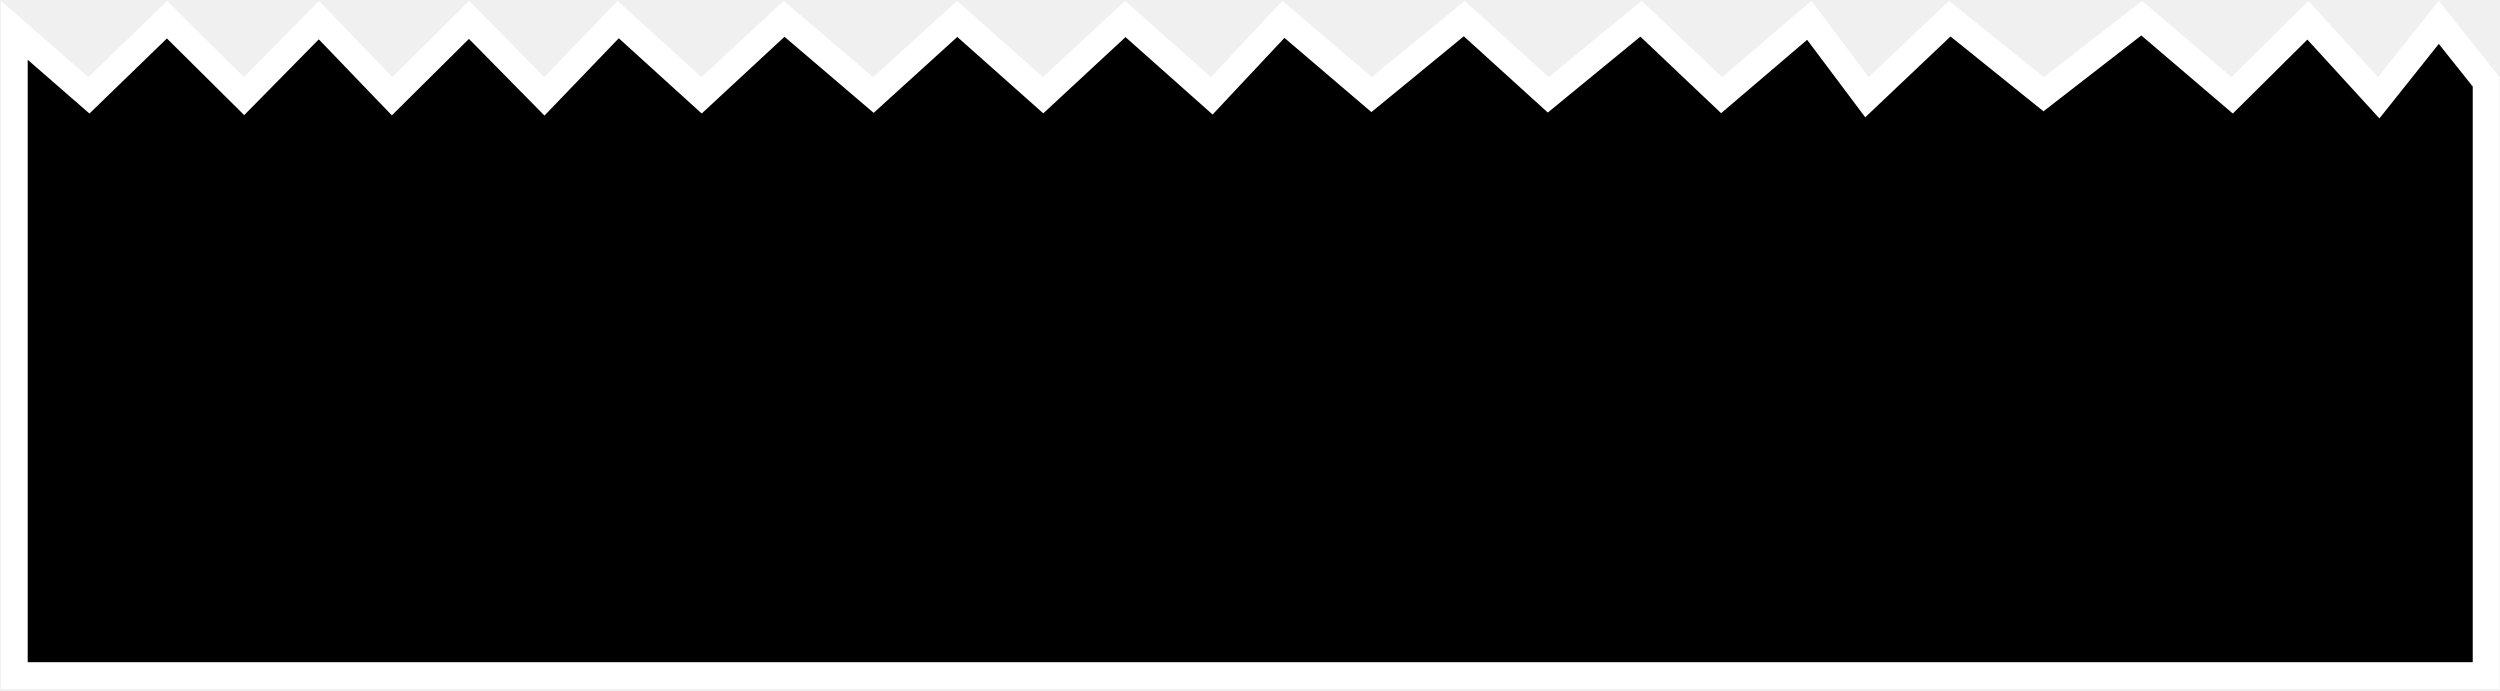
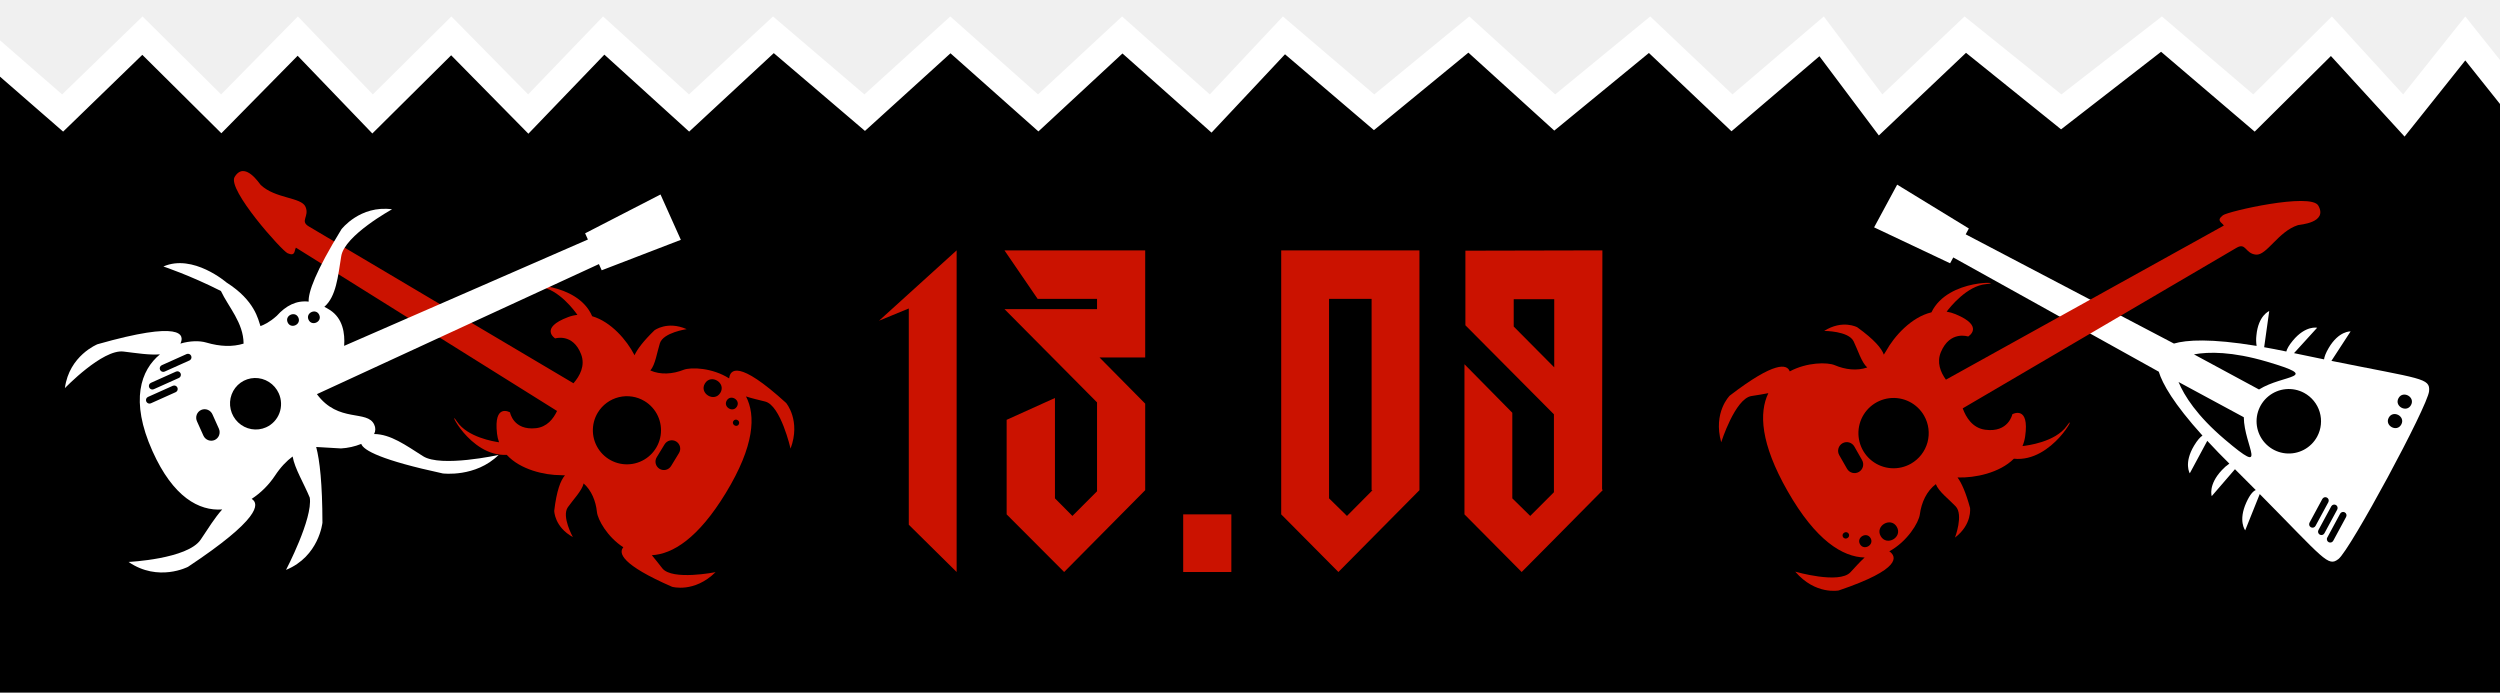
- <svg xmlns="http://www.w3.org/2000/svg" width="1865" height="515" viewBox="0 0 1865 515" fill="none">
-   <path d="M1854.66 61.045V504.001H10.664V22.633L59.431 65.089L66.361 71.123L72.958 64.727L124.584 14.674L174.954 64.646L182.081 71.716L189.123 64.563L237.911 15.009L285.454 64.477L292.494 71.802L299.707 64.646L349.914 14.837L398.871 64.563L406.084 71.888L413.207 64.477L461.139 14.604L516.61 64.952L523.403 71.118L530.13 64.879L584.941 14.049L644.84 65.154L651.535 70.866L658.052 64.952L714.068 14.109L771.354 65.022L778.14 71.053L784.797 64.879L839.474 14.174L896.688 65.022L903.966 71.49L910.625 64.387L957.432 14.469L1016.84 65.154L1023.2 70.585L1029.67 65.278L1092.33 13.873L1148.61 64.952L1155 70.752L1161.67 65.278L1224.19 13.994L1277.78 64.804L1284.31 70.993L1291.15 65.154L1349.72 15.187L1386 63.548L1392.73 72.525L1400.88 64.804L1454.53 13.938L1518.39 65.337L1524.55 70.291L1530.79 65.449L1597.7 13.557L1658.17 65.154L1665.17 71.127L1671.71 64.646L1721.65 15.103L1766.62 64.294L1774.52 72.938L1781.82 63.78L1819.33 16.712L1854.66 61.045Z" fill="black" stroke="white" stroke-width="20" />
+ <svg xmlns="http://www.w3.org/2000/svg" width="1368" height="379" viewBox="0 0 1368 379" fill="none">
+   <g clip-path="url(#clip0_10_255)">
+     <path d="M1375.5 54.282V386.5H-7.5V25.474L29.075 57.316L34.273 61.841L39.221 57.044L77.94 19.505L115.718 56.984L121.063 62.286L126.344 56.921L162.935 19.756L198.593 56.856L203.873 62.35L209.282 56.984L246.937 19.627L283.656 56.921L289.065 62.415L294.407 56.856L330.357 19.452L371.959 57.213L377.055 61.837L382.1 57.158L423.208 19.036L468.132 57.365L473.153 61.649L478.041 57.213L520.053 19.081L563.018 57.265L568.107 61.788L573.1 57.158L614.107 19.129L657.018 57.265L662.476 62.116L667.471 56.789L702.576 19.35L747.132 57.365L751.906 61.438L756.757 57.458L803.752 18.904L845.959 57.213L850.752 61.563L855.757 57.458L902.642 18.995L942.84 57.102L947.736 61.743L952.868 57.365L996.793 19.889L1024 56.16L1029.05 62.893L1035.16 57.102L1075.4 18.952L1123.3 57.502L1127.91 61.218L1132.6 57.586L1182.77 18.666L1228.13 57.365L1233.38 61.844L1238.28 56.984L1275.74 19.826L1309.46 56.72L1315.39 63.202L1320.87 56.334L1349 21.033L1375.5 54.282Z" fill="black" stroke="white" stroke-width="15" />
+     <path d="M1286.25 181.348C1286.25 181.348 1279.8 180.948 1274.24 190.445C1272.62 193.211 1271.91 195.204 1271.71 196.648C1266.68 195.619 1261.21 194.482 1255.29 193.236L1267.94 179.348C1267.94 179.348 1261.65 177.917 1254.62 186.395C1252.46 189.005 1251.44 190.929 1251.07 192.346C1246.77 191.451 1242.73 190.669 1238.95 190.001L1241.72 170.199C1241.72 170.199 1235.72 172.574 1234.71 183.526C1234.48 185.439 1234.51 187.375 1234.82 189.277C1209.66 185.126 1196.47 185.972 1189.58 187.996L1075.63 128.227L1077.35 125.025L1038.13 101.041L1025.51 124.413L1067.1 144.073L1068.83 140.876L1181.28 203.39C1183.29 209.995 1189.39 220.861 1205.19 238.353C1203.96 239.169 1202.43 240.806 1200.6 243.851C1194.85 253.464 1198.25 259.007 1198.25 259.007L1207.82 241.222C1209.72 243.285 1211.76 245.433 1213.92 247.666C1215.81 249.61 1217.8 251.618 1219.9 253.691C1218.42 254.7 1217.06 255.88 1215.85 257.207C1208.16 265.344 1210.26 271.484 1210.26 271.484L1222.97 256.752C1227.11 260.853 1230.88 264.647 1234.36 268.153C1233.01 268.703 1231.24 270.442 1229.22 274.88C1224.58 285.078 1228.57 290.199 1228.57 290.199L1236.53 270.346C1271.98 306.184 1273.9 310.374 1279.62 305.879C1286.13 300.791 1328.5 222.276 1329.2 214.036C1329.82 206.779 1325.26 207.481 1275.75 197.469L1286.25 181.348ZM1283.04 280.351C1283.25 280.467 1283.44 280.624 1283.6 280.814C1283.75 281.003 1283.87 281.221 1283.94 281.455C1284.01 281.689 1284.03 281.935 1284 282.178C1283.98 282.421 1283.91 282.656 1283.79 282.871L1276.78 295.851C1276.67 296.077 1276.52 296.278 1276.33 296.442C1276.14 296.607 1275.92 296.731 1275.68 296.808C1275.44 296.884 1275.19 296.912 1274.94 296.889C1274.69 296.866 1274.45 296.792 1274.23 296.673C1274.01 296.554 1273.81 296.391 1273.66 296.194C1273.5 295.998 1273.39 295.772 1273.32 295.53C1273.25 295.288 1273.24 295.035 1273.27 294.787C1273.3 294.538 1273.39 294.299 1273.52 294.083L1280.52 281.103C1280.64 280.889 1280.79 280.699 1280.98 280.545C1281.17 280.391 1281.39 280.276 1281.62 280.206C1281.86 280.136 1282.1 280.113 1282.35 280.138C1282.59 280.163 1282.82 280.235 1283.04 280.351V280.351ZM1278.18 276.313C1278.61 276.549 1278.93 276.946 1279.07 277.418C1279.21 277.89 1279.16 278.398 1278.93 278.833L1271.92 291.813C1271.69 292.247 1271.29 292.57 1270.82 292.711C1270.35 292.852 1269.84 292.8 1269.4 292.565C1268.97 292.331 1268.65 291.934 1268.51 291.461C1268.36 290.989 1268.42 290.479 1268.65 290.045L1275.66 277.074C1275.89 276.64 1276.29 276.317 1276.76 276.174C1277.23 276.032 1277.74 276.081 1278.18 276.313V276.313ZM1273.31 272.279C1273.75 272.515 1274.07 272.912 1274.21 273.384C1274.35 273.856 1274.3 274.364 1274.07 274.799L1267.05 287.78C1266.81 288.214 1266.42 288.537 1265.94 288.678C1265.47 288.819 1264.96 288.767 1264.53 288.532C1264.09 288.298 1263.77 287.901 1263.63 287.428C1263.49 286.956 1263.54 286.446 1263.77 286.012L1270.78 273.032C1270.9 272.816 1271.06 272.625 1271.25 272.47C1271.44 272.315 1271.66 272.199 1271.89 272.129C1272.13 272.059 1272.37 272.036 1272.62 272.062C1272.86 272.088 1273.1 272.161 1273.31 272.279V272.279ZM1217.45 240.504C1202.15 227.524 1195.23 216.568 1192.09 209.02L1227.81 228.309C1227.96 244.046 1242.14 261.471 1217.45 240.504V240.504ZM1267.96 238.897C1266.3 241.969 1263.77 244.48 1260.69 246.114C1257.6 247.747 1254.11 248.428 1250.63 248.072C1247.16 247.716 1243.87 246.338 1241.19 244.112C1238.5 241.887 1236.53 238.914 1235.53 235.569C1234.53 232.225 1234.54 228.659 1235.57 225.323C1236.6 221.987 1238.59 219.03 1241.3 216.827C1244.01 214.624 1247.3 213.274 1250.78 212.947C1254.25 212.62 1257.75 213.331 1260.82 214.99C1264.93 217.214 1268 220.982 1269.34 225.465C1270.67 229.948 1270.18 234.779 1267.96 238.897V238.897ZM1313.99 232.266C1311.6 236.712 1304.73 232.989 1307.12 228.556C1309.52 224.122 1316.39 227.832 1313.99 232.266V232.266ZM1236.13 213.133L1200.53 193.904C1208.57 192.441 1221.45 192.3 1240.44 197.9C1271.38 207.019 1249.39 204.774 1236.13 213.133V213.133ZM1319.32 221.619C1316.93 226.065 1310.05 222.338 1312.45 217.904C1314.84 213.471 1321.71 217.185 1319.32 221.619V221.619Z" fill="white" />
+     <path d="M1268.56 112.483C1264.47 105.299 1219.21 115.61 1216.39 117.786C1212.48 120.826 1215.89 121.691 1216.88 123.422L1064.81 207.756C1061.86 203.697 1059.67 198.33 1062.07 192.632C1067.07 180.711 1076.97 184.137 1076.97 184.137C1076.97 184.137 1086.3 178.581 1069.98 171.886C1068.45 171.253 1066.84 170.803 1065.2 170.546C1066.96 168.19 1076.35 156.295 1086.91 155.448C1098.51 154.524 1066.06 151.815 1056.89 170.909C1045.86 173.526 1036.49 184.031 1032.04 192.101C1031.67 192.774 1031.27 193.427 1030.83 194.056C1029.64 190.615 1025.61 185.796 1016.27 179.072C1016.27 179.072 1008.26 174.713 998.183 181.092C998.183 181.092 1011.49 181.044 1014.29 186.754C1016.62 191.497 1018.54 198.206 1021.75 201.078C1016.16 203.033 1009.73 202.284 1004 199.837C999.997 198.128 988.778 198.163 979.354 203.226C977.907 199.224 971.323 197.454 946.501 216.506C946.501 216.506 937.273 225.645 941.842 242C941.842 242 949.417 218.181 958.348 216.717C961.584 216.183 964.747 215.746 967.637 215.14C962.491 225.746 963.274 242.608 978.144 268.684C993.635 295.856 1008.3 304.766 1020.33 305.067C1017.78 307.382 1015.26 310.263 1012.55 313.148C1006.36 319.763 982.354 312.804 982.354 312.804C993.398 325.691 1006.13 323.103 1006.13 323.103C1040.86 311.34 1037.89 304.495 1033.83 301.674C1043.71 296.295 1049.95 285.974 1050.54 281.46C1051.4 274.934 1054.28 268.685 1059.3 264.916C1060.78 268.98 1066.48 273.195 1070.15 277.086C1074.52 281.714 1069.77 294.161 1069.77 294.161C1079.28 286.964 1078.01 277.924 1078.01 277.924C1075.72 269.466 1073.37 264.278 1071.15 261.258C1071.25 261.263 1071.35 261.268 1071.45 261.273C1080.53 261.551 1094.08 258.889 1102 251.009C1123.31 253.23 1137.7 223.483 1130.96 233.051C1124.69 241.954 1109.03 243.851 1106.7 244.086C1107.41 242.426 1107.89 240.681 1108.15 238.896C1110.7 221.458 1101.17 226.65 1101.17 226.65C1101.17 226.65 1099.08 236.913 1086.27 235.146C1079.41 234.204 1075.85 228.527 1074 223.448L1223.82 135.601C1229.08 132.517 1228.49 138.745 1234.43 139.328C1240.38 139.912 1246.65 126.596 1257.49 123.176C1258.29 122.92 1273.98 121.974 1268.56 112.483ZM1037.96 288.339C1041.21 294.04 1032.38 299.083 1029.12 293.382C1025.87 287.68 1034.71 282.637 1037.96 288.339V288.339ZM1023.59 294.471C1025.72 298.212 1019.92 301.521 1017.79 297.78C1015.66 294.04 1021.45 290.731 1023.59 294.471V294.471ZM1017.16 258.256C1016.62 258.566 1016.02 258.766 1015.4 258.845C1014.78 258.924 1014.15 258.879 1013.55 258.714C1012.95 258.55 1012.38 258.267 1011.89 257.884C1011.4 257.501 1010.99 257.024 1010.68 256.481L1006.43 249.04C1005.81 247.945 1005.64 246.647 1005.98 245.431C1006.31 244.214 1007.11 243.18 1008.2 242.555C1009.3 241.93 1010.6 241.766 1011.81 242.098C1013.03 242.431 1014.06 243.233 1014.69 244.328L1018.93 251.773C1019.55 252.868 1019.71 254.164 1019.38 255.379C1019.05 256.593 1018.25 257.627 1017.16 258.256V258.256ZM1011.6 292.074C1012.73 294.061 1009.65 295.82 1008.49 293.831C1007.33 291.842 1010.46 290.094 1011.6 292.074V292.074ZM1045.69 253.716C1042.39 255.602 1038.6 256.465 1034.8 256.196C1031.01 255.927 1027.38 254.539 1024.37 252.206C1021.36 249.873 1019.12 246.701 1017.91 243.091C1016.71 239.48 1016.6 235.594 1017.61 231.923C1018.61 228.252 1020.68 224.962 1023.55 222.467C1026.43 219.973 1029.98 218.388 1033.75 217.911C1037.53 217.434 1041.36 218.088 1044.76 219.789C1048.16 221.491 1050.99 224.164 1052.87 227.47C1055.4 231.903 1056.06 237.158 1054.72 242.08C1053.37 247.003 1050.12 251.188 1045.69 253.716V253.716Z" fill="#CB1200" />
+     <path d="M128.392 96.821C124.224 103.667 154.208 137.202 157.378 138.574C161.792 140.464 160.922 137.161 161.927 135.514L304.816 224.881C302.755 229.28 299.233 233.659 293.277 234.301C280.819 235.652 279.08 225.654 279.08 225.654C279.08 225.654 269.991 220.353 271.971 237.328C272.155 238.928 272.528 240.501 273.08 242.014C270.256 241.627 255.763 239.248 250.084 230.685C243.857 221.284 256.793 250.076 277.285 248.885C284.681 257.01 297.99 260.029 306.921 260.013C307.663 260.007 308.406 260.043 309.144 260.118C306.788 262.748 304.59 268.421 303.274 279.498C303.274 279.498 303.339 288.342 313.477 293.889C313.477 293.889 307.189 282.627 310.718 277.573C313.647 273.374 318.434 268.595 319.363 264.526C323.645 268.349 326.026 274.15 326.64 280.155C327.071 284.355 332.366 293.852 341.083 299.467C338.369 302.572 339.958 308.987 367.764 321.091C367.764 321.091 379.846 324.627 391.568 313.076C391.568 313.076 367.816 317.832 362.383 310.947C360.411 308.453 358.556 305.977 356.685 303.81C368.094 303.195 382.025 294.618 397.157 269.769C412.927 243.88 413.599 227.264 408.207 216.92C411.366 217.994 414.993 218.781 418.711 219.724C427.227 221.869 432.592 245.491 432.592 245.491C438.337 230.078 430.165 220.494 430.165 220.494C403.889 196.564 399.478 202.295 398.992 207.064C389.797 201.215 378.115 200.766 374.009 202.382C368.073 204.718 361.42 205.205 355.869 202.72C358.621 199.559 359.52 192.747 361.097 187.808C362.972 181.935 375.752 180.113 375.752 180.113C365.187 175.428 358.117 180.747 358.117 180.747C352.023 186.665 348.724 191.088 347.209 194.394C347.164 194.304 347.122 194.218 347.077 194.128C343.053 186.3 334.435 176.057 324.034 173.038C315.919 153.932 283.936 155.685 295.213 156.91C305.706 158.047 314.666 170.438 315.958 172.303C314.22 172.486 312.513 172.893 310.879 173.513C294.895 179.534 303.772 185.182 303.772 185.182C303.772 185.182 313.454 182.134 317.967 193.825C320.389 200.085 317.246 205.768 313.807 209.72L168.996 123.91C163.912 120.897 169.471 118.476 167.175 113.161C164.879 107.845 150.644 108.777 142.656 101.191C142.063 100.631 133.9 87.777 128.392 96.821ZM385.746 209.82C389.056 204.389 397.48 209.515 394.172 214.949C390.863 220.383 382.437 215.254 385.746 209.82V209.82ZM397.693 219.129C399.863 215.566 405.393 218.933 403.222 222.496C401.051 226.06 395.524 222.697 397.693 219.129V219.129ZM370.002 241.581C370.519 241.895 370.97 242.308 371.327 242.796C371.685 243.284 371.942 243.838 372.085 244.426C372.228 245.014 372.253 245.625 372.159 246.222C372.066 246.82 371.855 247.394 371.539 247.91L367.222 255.002C366.586 256.045 365.563 256.794 364.375 257.083C363.188 257.372 361.935 257.178 360.891 256.543C359.847 255.908 359.099 254.884 358.81 253.697C358.521 252.51 358.716 251.257 359.351 250.214L363.674 243.124C364.312 242.084 365.335 241.338 366.52 241.049C367.706 240.76 368.957 240.952 370.002 241.581V241.581ZM401.289 230.425C402.441 228.528 405.379 230.317 404.236 232.232C403.092 234.148 400.142 232.314 401.289 230.425V230.425ZM352.76 219.517C355.911 221.435 358.421 224.243 359.975 227.588C361.528 230.932 362.055 234.662 361.488 238.306C360.921 241.951 359.286 245.345 356.789 248.06C354.293 250.776 351.047 252.69 347.463 253.562C343.879 254.433 340.117 254.222 336.653 252.956C333.189 251.69 330.179 249.425 328.003 246.447C325.827 243.47 324.583 239.914 324.428 236.23C324.274 232.545 325.215 228.898 327.134 225.748C329.707 221.524 333.852 218.495 338.658 217.327C343.464 216.158 348.537 216.946 352.76 219.517V219.517Z" fill="#CB1200" />
+     <path fill-rule="evenodd" clip-rule="evenodd" d="M186.587 245.38C190.397 245.168 194.141 244.333 197.672 242.907C198.93 246.459 208.689 251.811 242.291 259.068C242.291 259.068 260.246 261.376 272.825 248.948C272.825 248.948 241.329 255.871 231.536 249.653C221.981 243.587 213.689 237.55 204.714 237.5C205.13 236.716 205.354 235.842 205.365 234.949C205.377 234.057 205.176 233.172 204.781 232.369C201.047 224.057 185.145 231.635 173.412 215.677C218.271 194.901 314.669 150.562 327.729 144.513L329.252 147.905L372.559 131.235L361.432 106.417L320.179 127.671L321.702 131.062L188.321 189.257C188.819 182.401 187.624 174.207 180.524 169.635C179.467 168.958 178.435 168.366 177.432 167.853L177.633 167.759C183.934 162.103 184.9 151.547 186.732 140.152C188.564 128.758 214.548 114.523 214.548 114.523C196.957 112.17 186.814 125.494 186.814 125.494C172.584 148.69 168.652 159.874 168.896 165.049C162.195 164.275 156.496 167.217 151.428 172.835C147.382 176.463 144.408 177.722 142.534 178.452C141.263 174.911 139.551 164.486 124.007 154.625C124.007 154.625 105.646 138.708 89.4 145.818C89.4 145.818 103.874 150.614 120.887 159.228C124.966 167.945 133.232 176.58 133.29 188.025C127.276 189.896 120.427 189.664 112.906 187.455C109.158 186.359 103.994 186.457 98.732 188.015C101.088 183.035 99.548 175.232 53.361 188.358C53.361 188.358 37.829 194.547 35.511 212.384C35.511 212.384 56.077 190.972 67.564 192.365C74.837 193.246 81.687 194.36 87.538 193.906C77.102 202.437 70.967 219.098 83.435 246.855C94.75 272.069 108.901 279.692 121.592 278.777C117.563 283.246 113.902 289.185 109.833 295.258C102.685 305.953 70.341 307.494 70.341 307.494C86.622 318.674 102.883 310.161 102.883 310.161C142.064 284.176 142.215 275.721 137.713 272.99C142.728 269.693 147.034 265.419 150.382 260.414C153.53 255.627 156.838 252.21 160.125 249.793C161.289 256.453 166.249 264.384 169.507 272.324C171.231 283.765 156.514 311.841 156.514 311.841C174.605 304.451 176.441 285.993 176.441 285.993C176.389 264.689 174.983 251.957 173.017 244.585L186.587 245.38ZM87.409 201.634C87.417 201.884 87.474 202.131 87.577 202.361C87.787 202.823 88.168 203.184 88.638 203.367C89.108 203.549 89.628 203.537 90.085 203.334L103.748 197.207C104.182 196.988 104.514 196.607 104.674 196.144C104.835 195.681 104.812 195.171 104.609 194.721C104.407 194.271 104.041 193.915 103.588 193.727C103.135 193.54 102.63 193.535 102.177 193.714L88.516 199.844C88.29 199.945 88.086 200.09 87.917 200.272C87.747 200.453 87.615 200.666 87.528 200.9C87.441 201.134 87.4 201.383 87.409 201.634ZM81.585 210.55C81.409 211.022 81.427 211.546 81.633 212.01L81.636 212.017C81.846 212.477 82.227 212.837 82.695 213.018C83.163 213.199 83.682 213.187 84.137 212.984L97.804 206.856C98.041 206.763 98.257 206.621 98.438 206.44C98.619 206.259 98.761 206.042 98.856 205.803C98.951 205.565 98.997 205.308 98.991 205.05C98.985 204.791 98.927 204.536 98.82 204.3C98.714 204.064 98.562 203.851 98.373 203.675C98.183 203.499 97.961 203.363 97.719 203.275C97.477 203.188 97.221 203.15 96.966 203.165C96.71 203.18 96.461 203.247 96.233 203.363L82.572 209.493C82.116 209.698 81.761 210.078 81.585 210.55ZM82.477 220.724L96.138 214.595C96.364 214.493 96.568 214.348 96.737 214.167C96.907 213.985 97.039 213.772 97.126 213.538C97.213 213.304 97.254 213.055 97.245 212.804C97.237 212.554 97.18 212.307 97.077 212.078C96.974 211.848 96.828 211.641 96.646 211.468C96.465 211.295 96.252 211.159 96.019 211.069C95.787 210.978 95.539 210.935 95.291 210.941C95.043 210.946 94.799 211.002 94.573 211.103L80.91 217.229C80.475 217.448 80.143 217.829 79.982 218.292C79.821 218.755 79.843 219.264 80.045 219.715C80.247 220.165 80.613 220.522 81.066 220.71C81.519 220.898 82.024 220.903 82.477 220.724ZM157.406 176.416C155.683 172.584 161.544 169.952 163.267 173.784C164.99 177.616 159.126 180.249 157.406 176.416ZM168.829 174.944C167.11 171.111 172.968 168.485 174.691 172.317C176.415 176.149 170.552 178.776 168.829 174.944ZM113.909 240.85C115.064 241.298 116.343 241.269 117.466 240.768C118.587 240.262 119.459 239.326 119.891 238.166C120.323 237.006 120.28 235.715 119.772 234.576L116.298 226.833C116.056 226.252 115.701 225.725 115.255 225.283C114.809 224.841 114.281 224.492 113.701 224.258C113.122 224.024 112.503 223.909 111.881 223.919C111.259 223.93 110.647 224.067 110.081 224.321C109.515 224.575 109.006 224.941 108.585 225.398C108.164 225.855 107.839 226.394 107.628 226.983C107.418 227.571 107.328 228.197 107.362 228.824C107.396 229.451 107.554 230.067 107.827 230.634L111.301 238.377C111.816 239.513 112.753 240.402 113.909 240.85ZM137.579 234.817C140.305 235.296 143.103 234.949 145.617 233.821C148.988 232.309 151.611 229.501 152.91 226.015C154.209 222.528 154.076 218.65 152.542 215.231C151.398 212.681 149.533 210.523 147.185 209.03C144.836 207.537 142.109 206.775 139.348 206.841C136.587 206.907 133.917 207.798 131.674 209.401C129.431 211.005 127.717 213.248 126.749 215.848C125.78 218.448 125.601 221.288 126.233 224.009C126.865 226.729 128.28 229.208 130.3 231.132C132.319 233.056 134.853 234.338 137.579 234.817Z" fill="white" />
+     <path d="M481 175.5L523.471 137V313L497.289 287.133V168.797L481 175.5Z" fill="#CB1200" />
+     <path d="M549.639 169.141H600.297V163.555H567.805L549.639 137H626.65V195.609H601.662L626.65 220.875V268.227L582.303 313L550.833 281.461V229.727L577.271 217.781V272.695L586.823 282.32L600.297 268.828V220.187L549.639 169.141Z" fill="#CB1200" />
+     <path d="M647.445 281.461H673.798V313H647.445V281.461Z" fill="#CB1200" />
+     <path d="M701.075 281.461V137H776.721V268.227L732.374 313L701.075 281.461ZM727.257 272.695L737.064 282.32L751.051 268.227H750.539V163.555H727.257V272.695Z" fill="#CB1200" />
+     <path d="M801.354 281.461V199.305L827.536 225.859V272.695L837.343 282.32L850.306 269.344V226.719L801.866 177.992V137.172L876.829 137L876.659 267.711L877 268.227L850.136 295.383L832.653 313L801.354 281.461ZM828.303 178.68L850.477 201.023V163.727H828.303V178.68Z" fill="#CB1200" />
+   </g>
+   <defs>
+     <clipPath id="clip0_10_255">
+       <rect width="1368" height="379" fill="white" />
+     </clipPath>
+   </defs>
</svg>
